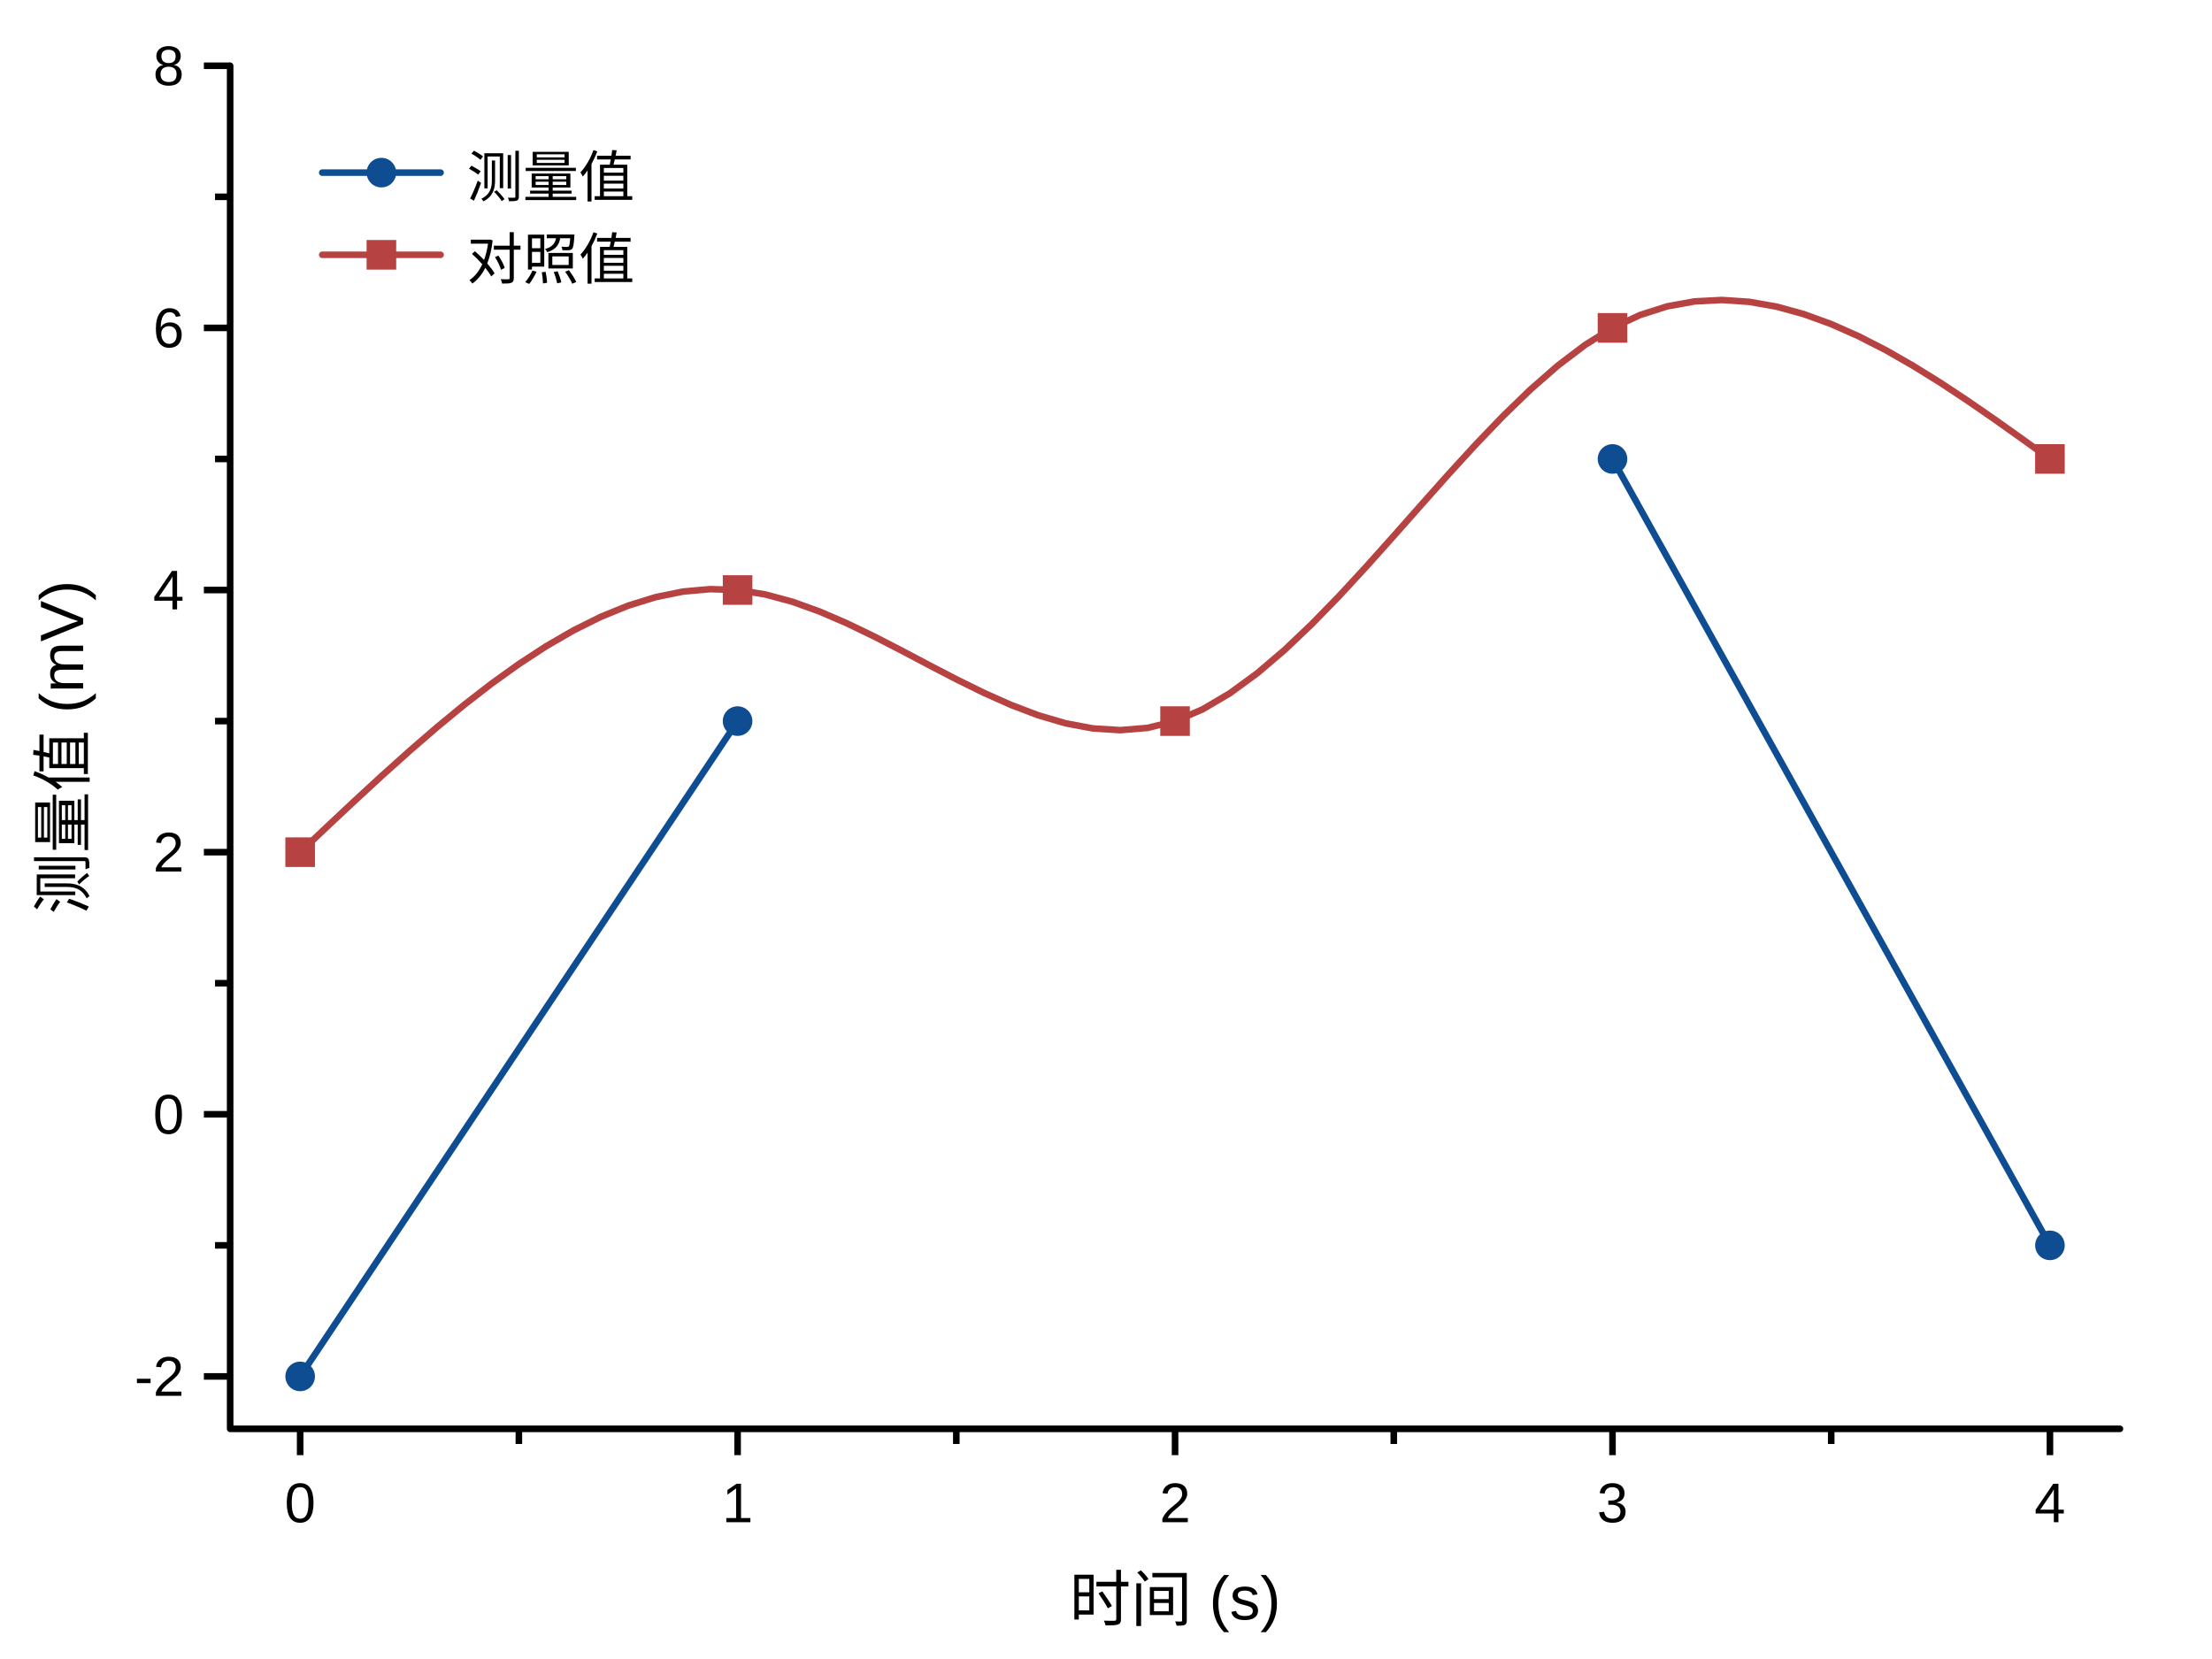
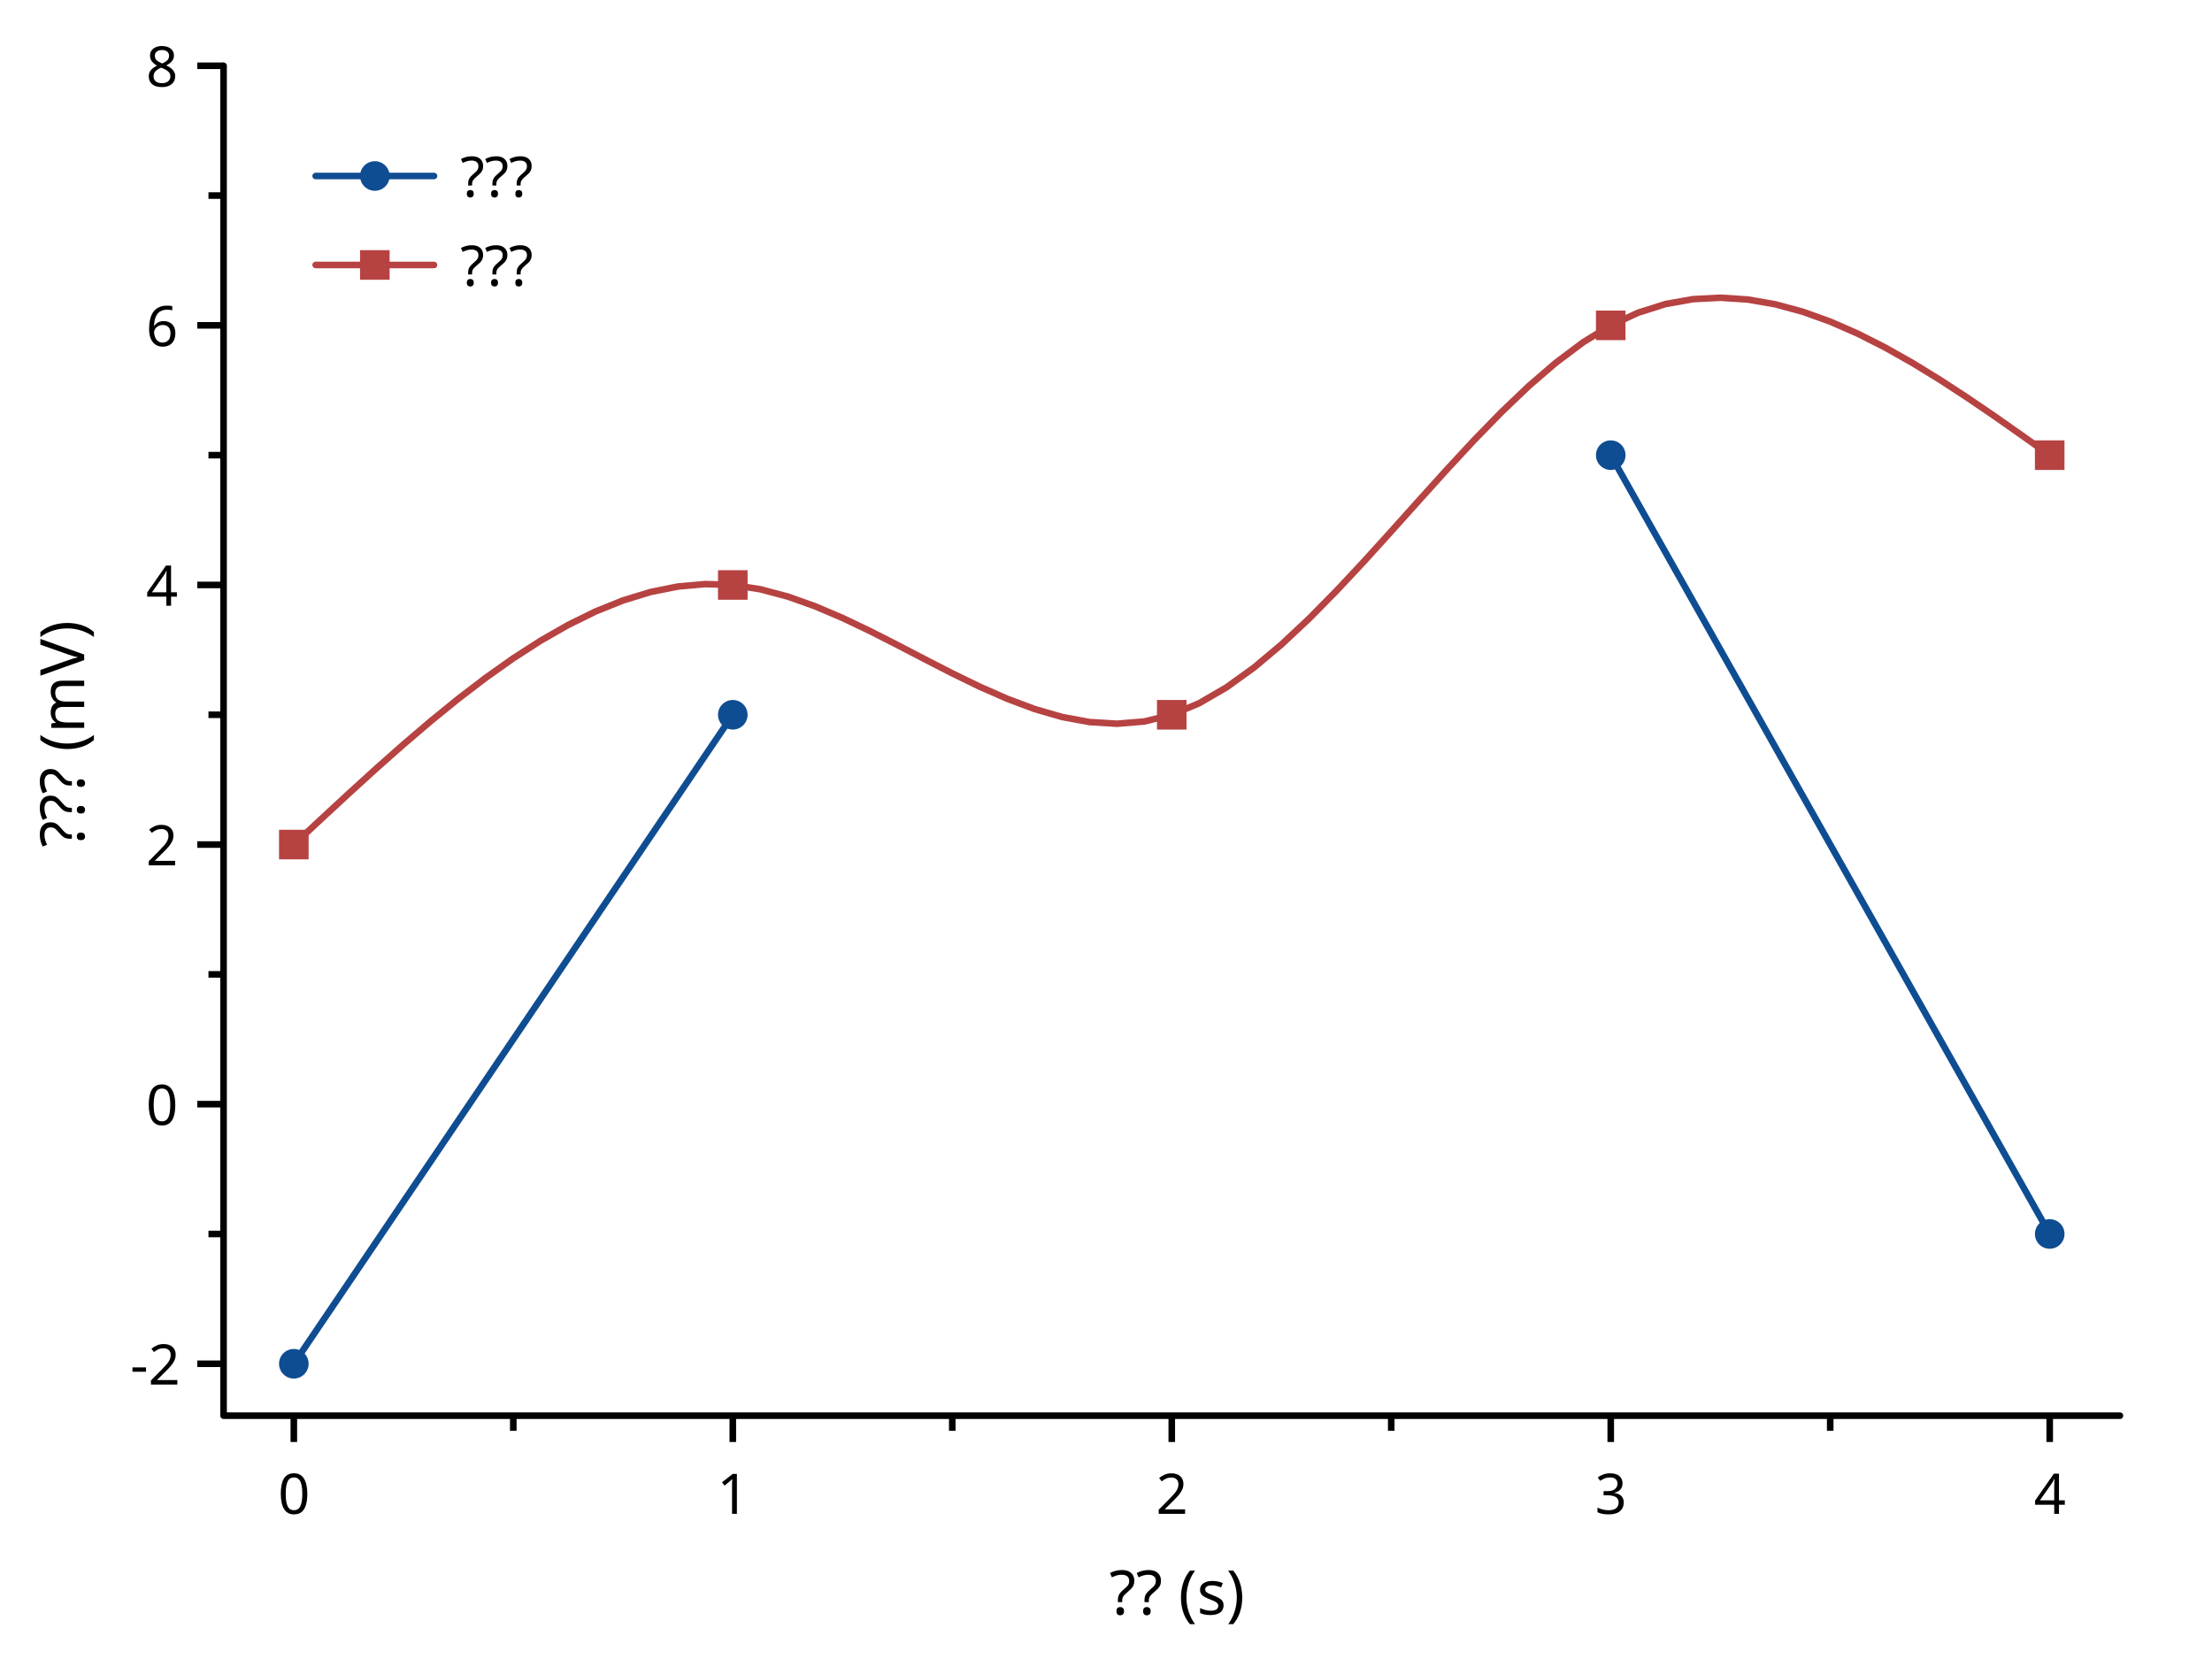
<svg xmlns="http://www.w3.org/2000/svg" width="210mm" height="157.5mm" viewBox="0 0 793.701 595.276" font-family="Arial, 'Microsoft YaHei', 'PingFang SC', 'Noto Sans CJK SC', sans-serif">
  <defs>
    <clipPath id="clip20">
-       <rect x="82.584" y="23.596" width="678.083" height="489.096" />
+       <rect x="80.225" y="23.596" width="680.442" height="484.377" />
    </clipPath>
  </defs>
  <rect x="0.00" y="0.00" width="793.70" height="595.28" fill="#ffffff" />
  <g clip-path="url(#clip20)">
-     <path d="M107.70,493.88L117.51,479.18L127.32,464.49L137.13,449.79L146.94,435.09L156.75,420.40L166.56,405.70L176.37,391.01L186.18,376.31L195.99,361.61L205.80,346.92L215.61,332.22L225.42,317.52L235.23,302.83L245.04,288.13L254.85,273.43L264.66,258.74" fill="none" stroke="#0f4d92" stroke-width="2.36" stroke-linejoin="round" stroke-linecap="round" />
-     <path d="M578.59,164.68L588.40,182.32L598.21,199.95L608.02,217.59L617.83,235.22L627.64,252.86L637.45,270.49L647.26,288.13L657.07,305.77L666.88,323.40L676.69,341.04L686.50,358.67L696.31,376.31L706.12,393.94L715.93,411.58L725.74,429.22L735.55,446.85" fill="none" stroke="#0f4d92" stroke-width="2.36" stroke-linejoin="round" stroke-linecap="round" />
-     <path d="M107.70,305.77L117.51,296.49L127.32,287.29L137.13,278.26L146.94,269.46L156.75,260.98L166.56,252.90L176.37,245.31L186.18,238.27L195.99,231.87L205.80,226.19L215.61,221.31L225.42,217.31L235.23,214.27L245.04,212.27L254.85,211.39L264.66,211.71L274.47,213.26L284.28,215.90L294.09,219.43L303.90,223.66L313.71,228.40L323.52,233.45L333.33,238.63L343.14,243.73L352.95,248.56L362.76,252.94L372.57,256.66L382.38,259.54L392.19,261.38L402.01,261.99L411.82,261.17L421.63,258.74L431.44,254.56L441.25,248.78L451.06,241.62L460.87,233.27L470.68,223.95L480.49,213.88L490.30,203.25L500.11,192.29L509.92,181.20L519.73,170.19L529.54,159.47L539.35,149.26L549.16,139.76L558.97,131.19L568.78,123.75L578.59,117.65L588.40,113.06L598.21,109.93L608.02,108.15L617.83,107.64L627.64,108.30L637.45,110.02L647.26,112.72L657.07,116.29L666.88,120.64L676.69,125.66L686.50,131.28L696.31,137.37L706.12,143.86L715.93,150.64L725.74,157.61L735.55,164.68" fill="none" stroke="#b64342" stroke-width="2.36" stroke-linejoin="round" stroke-linecap="round" />
+     <path d="M105.43,489.34L115.27,474.79L125.12,460.23L134.96,445.68L144.80,431.12L154.65,416.57L164.49,402.01L174.34,387.46L184.18,372.91L194.03,358.35L203.87,343.80L213.71,329.24L223.56,314.69L233.40,300.13L243.25,285.58L253.09,271.02L262.94,256.47" fill="none" stroke="#0f4d92" stroke-width="2.36" stroke-linejoin="round" stroke-linecap="round" />
+     <path d="M577.96,163.32L587.80,180.79L597.64,198.25L607.49,215.72L617.33,233.18L627.18,250.65L637.02,268.11L646.87,285.58L656.71,303.04L666.55,320.51L676.40,337.97L686.24,355.44L696.09,372.91L705.93,390.37L715.78,407.84L725.62,425.30L735.47,442.77" fill="none" stroke="#0f4d92" stroke-width="2.36" stroke-linejoin="round" stroke-linecap="round" />
+     <path d="M105.43,303.04L115.27,293.86L125.12,284.75L134.96,275.80L144.80,267.09L154.65,258.69L164.49,250.69L174.34,243.17L184.18,236.20L194.03,229.86L203.87,224.24L213.71,219.40L223.56,215.44L233.40,212.43L243.25,210.45L253.09,209.58L262.94,209.89L272.78,211.43L282.62,214.04L292.47,217.54L302.31,221.73L312.16,226.43L322.00,231.43L331.85,236.55L341.69,241.60L351.54,246.39L361.38,250.72L371.22,254.41L381.07,257.26L390.91,259.08L400.76,259.69L410.60,258.88L420.45,256.47L430.29,252.33L440.13,246.61L449.98,239.51L459.82,231.25L469.67,222.02L479.51,212.04L489.36,201.52L499.20,190.66L509.05,179.68L518.89,168.78L528.73,158.16L538.58,148.05L548.42,138.64L558.27,130.15L568.11,122.78L577.96,116.74L587.80,112.20L597.64,109.09L607.49,107.34L617.33,106.83L627.18,107.48L637.02,109.19L646.87,111.86L656.71,115.39L666.55,119.70L676.40,124.68L686.24,130.24L696.09,136.28L705.93,142.70L715.78,149.41L725.62,156.32L735.47,163.32" fill="none" stroke="#b64342" stroke-width="2.36" stroke-linejoin="round" stroke-linecap="round" />
  </g>
-   <path d="M102.39,493.88a5.31,5.31 0 1,0 10.62,0a5.31,5.31 0 1,0 -10.62,0M259.35,258.74a5.31,5.31 0 1,0 10.62,0a5.31,5.31 0 1,0 -10.62,0M573.28,164.68a5.31,5.31 0 1,0 10.62,0a5.31,5.31 0 1,0 -10.62,0M730.24,446.85a5.31,5.31 0 1,0 10.62,0a5.31,5.31 0 1,0 -10.62,0" fill="#0f4d92" />
-   <path d="M102.39,300.46L113.01,300.46L113.01,311.08L102.39,311.08zM259.35,206.40L269.97,206.40L269.97,217.02L259.35,217.02zM416.32,253.43L426.93,253.43L426.93,264.05L416.32,264.05zM573.28,112.34L583.90,112.34L583.90,122.96L573.28,122.96zM730.24,159.37L740.86,159.37L740.86,169.99L730.24,169.99z" fill="#b64342" />
-   <path d="M82.58,23.60L82.58,512.69L760.67,512.69" fill="none" stroke="#000000" stroke-width="2.36" stroke-linejoin="round" stroke-linecap="round" />
-   <text x="107.70" y="539.24" text-anchor="middle" dominant-baseline="central" font-size="20.056" fill="#000000">0</text>
-   <text x="264.66" y="539.24" text-anchor="middle" dominant-baseline="central" font-size="20.056" fill="#000000">1</text>
-   <text x="421.63" y="539.24" text-anchor="middle" dominant-baseline="central" font-size="20.056" fill="#000000">2</text>
-   <text x="578.59" y="539.24" text-anchor="middle" dominant-baseline="central" font-size="20.056" fill="#000000">3</text>
-   <text x="735.55" y="539.24" text-anchor="middle" dominant-baseline="central" font-size="20.056" fill="#000000">4</text>
-   <text x="66.07" y="493.88" text-anchor="end" dominant-baseline="central" font-size="20.056" fill="#000000">-2</text>
-   <text x="66.07" y="399.82" text-anchor="end" dominant-baseline="central" font-size="20.056" fill="#000000">0</text>
-   <text x="66.07" y="305.77" text-anchor="end" dominant-baseline="central" font-size="20.056" fill="#000000">2</text>
-   <text x="66.07" y="211.71" text-anchor="end" dominant-baseline="central" font-size="20.056" fill="#000000">4</text>
-   <text x="66.07" y="117.65" text-anchor="end" dominant-baseline="central" font-size="20.056" fill="#000000">6</text>
-   <text x="66.07" y="23.60" text-anchor="end" dominant-baseline="central" font-size="20.056" fill="#000000">8</text>
-   <path d="M107.70,512.69L107.70,522.13M264.66,512.69L264.66,522.13M421.63,512.69L421.63,522.13M578.59,512.69L578.59,522.13M735.55,512.69L735.55,522.13M186.18,512.69L186.18,518.12M343.14,512.69L343.14,518.12M500.11,512.69L500.11,518.12M657.07,512.69L657.07,518.12M82.58,493.88L73.15,493.88M82.58,399.82L73.15,399.82M82.58,305.77L73.15,305.77M82.58,211.71L73.15,211.71M82.58,117.65L73.15,117.65M82.58,23.60L73.15,23.60M82.58,446.85L77.16,446.85M82.58,352.79L77.16,352.79M82.58,258.74L77.16,258.74M82.58,164.68L77.16,164.68M82.58,70.62L77.16,70.62" fill="none" stroke="#000000" stroke-width="2.36" />
-   <text x="421.63" y="572.07" text-anchor="middle" dominant-baseline="central" font-size="22.015" fill="#000000">时间 (s)</text>
-   <text transform="translate(20.80,268.14) rotate(-90)" text-anchor="middle" dominant-baseline="central" font-size="22.015" fill="#000000">测量值 (mV)</text>
-   <rect x="106.18" y="42.47" width="140.39" height="68.43" fill="#ffffff" />
-   <path d="M115.62,61.94L158.09,61.94" fill="none" stroke="#0f4d92" stroke-width="2.36" stroke-linejoin="round" stroke-linecap="round" />
-   <path d="M131.54,61.94a5.31,5.31 0 1,0 10.62,0a5.31,5.31 0 1,0 -10.62,0" fill="#0f4d92" />
-   <text x="167.53" y="61.94" text-anchor="start" dominant-baseline="central" font-size="20.056" fill="#000000">测量值</text>
-   <path d="M115.62,91.43L158.09,91.43" fill="none" stroke="#b64342" stroke-width="2.36" stroke-linejoin="round" stroke-linecap="round" />
-   <path d="M131.54,86.12L142.16,86.12L142.16,96.74L131.54,96.74z" fill="#b64342" />
-   <text x="167.53" y="91.43" text-anchor="start" dominant-baseline="central" font-size="20.056" fill="#000000">对照值</text>
+   <path d="M100.12,489.34a5.31,5.31 0 1,0 10.62,0a5.31,5.31 0 1,0 -10.62,0M257.63,256.47a5.31,5.31 0 1,0 10.62,0a5.31,5.31 0 1,0 -10.62,0M572.65,163.32a5.31,5.31 0 1,0 10.62,0a5.31,5.31 0 1,0 -10.62,0M730.16,442.77a5.31,5.31 0 1,0 10.62,0a5.31,5.31 0 1,0 -10.62,0" fill="#0f4d92" />
+   <path d="M100.12,297.73L110.74,297.73L110.74,308.35L100.12,308.35zM257.63,204.59L268.25,204.59L268.25,215.20L257.63,215.20zM415.14,251.16L425.75,251.16L425.75,261.78L415.14,261.78zM572.65,111.44L583.26,111.44L583.26,122.05L572.65,122.05zM730.16,158.01L740.77,158.01L740.77,168.63L730.16,168.63z" fill="#b64342" />
+   <path d="M80.22,23.60L80.22,507.97L760.67,507.97" fill="none" stroke="#000000" stroke-width="2.36" stroke-linejoin="round" stroke-linecap="round" />
+   <g aria-label="0">
+     <text x="99.77" y="543.181" font-family="Ubuntu" font-size="20.056" font-weight="300" textLength="11.312" lengthAdjust="spacingAndGlyphs" xml:space="preserve" fill="#000000">0</text>
+   </g>
+   <g aria-label="1">
+     <text x="257.28" y="543.181" font-family="Ubuntu" font-size="20.056" font-weight="300" textLength="11.312" lengthAdjust="spacingAndGlyphs" xml:space="preserve" fill="#000000">1</text>
+   </g>
+   <g aria-label="2">
+     <text x="414.79" y="543.181" font-family="Ubuntu" font-size="20.056" font-weight="300" textLength="11.312" lengthAdjust="spacingAndGlyphs" xml:space="preserve" fill="#000000">2</text>
+   </g>
+   <g aria-label="3">
+     <text x="572.3" y="543.181" font-family="Ubuntu" font-size="20.056" font-weight="300" textLength="11.312" lengthAdjust="spacingAndGlyphs" xml:space="preserve" fill="#000000">3</text>
+   </g>
+   <g aria-label="4">
+     <text x="729.81" y="543.181" font-family="Ubuntu" font-size="20.056" font-weight="300" textLength="11.312" lengthAdjust="spacingAndGlyphs" xml:space="preserve" fill="#000000">4</text>
+   </g>
+   <g aria-label="-2">
+     <text x="46.74" y="496.793" font-family="Ubuntu" font-size="20.056" font-weight="300" textLength="16.968" lengthAdjust="spacingAndGlyphs" xml:space="preserve" fill="#000000">-2</text>
+   </g>
+   <g aria-label="0">
+     <text x="52.396" y="403.644" font-family="Ubuntu" font-size="20.056" font-weight="300" textLength="11.312" lengthAdjust="spacingAndGlyphs" xml:space="preserve" fill="#000000">0</text>
+   </g>
+   <g aria-label="2">
+     <text x="52.396" y="310.495" font-family="Ubuntu" font-size="20.056" font-weight="300" textLength="11.312" lengthAdjust="spacingAndGlyphs" xml:space="preserve" fill="#000000">2</text>
+   </g>
+   <g aria-label="4">
+     <text x="52.396" y="217.345" font-family="Ubuntu" font-size="20.056" font-weight="300" textLength="11.312" lengthAdjust="spacingAndGlyphs" xml:space="preserve" fill="#000000">4</text>
+   </g>
+   <g aria-label="6">
+     <text x="52.396" y="124.196" font-family="Ubuntu" font-size="20.056" font-weight="300" textLength="11.312" lengthAdjust="spacingAndGlyphs" xml:space="preserve" fill="#000000">6</text>
+   </g>
+   <g aria-label="8">
+     <text x="52.396" y="31.046" font-family="Ubuntu" font-size="20.056" font-weight="300" textLength="11.312" lengthAdjust="spacingAndGlyphs" xml:space="preserve" fill="#000000">8</text>
+   </g>
+   <path d="M105.43,507.97L105.43,517.41M262.94,507.97L262.94,517.41M420.45,507.97L420.45,517.41M577.96,507.97L577.96,517.41M735.47,507.97L735.47,517.41M184.18,507.97L184.18,513.40M341.69,507.97L341.69,513.40M499.20,507.97L499.20,513.40M656.71,507.97L656.71,513.40M80.22,489.34L70.79,489.34M80.22,396.19L70.79,396.19M80.22,303.04L70.79,303.04M80.22,209.89L70.79,209.89M80.22,116.74L70.79,116.74M80.22,23.60L70.79,23.60M80.22,442.77L74.80,442.77M80.22,349.62L74.80,349.62M80.22,256.47L74.80,256.47M80.22,163.32L74.80,163.32M80.22,70.17L74.80,70.17" fill="none" stroke="#000000" stroke-width="2.36" />
+   <g aria-label="时间 (s)">
+     <text x="398.035" y="579.287" font-family="Ubuntu" font-size="22.015" font-weight="300" textLength="44.822" lengthAdjust="spacingAndGlyphs" xml:space="preserve" fill="#000000">?? (s)</text>
+   </g>
+   <g aria-label="测量值 (mV)" transform="translate(22.03,265.78) rotate(-90)">
+     <text x="-38.25" y="8.178" font-family="Ubuntu" font-size="22.015" font-weight="300" textLength="76.501" lengthAdjust="spacingAndGlyphs" xml:space="preserve" fill="#000000">??? (mV)</text>
+   </g>
+   <rect x="103.82" y="42.47" width="103.09" height="73.28" fill="#ffffff" />
+   <path d="M113.26,63.15L155.73,63.15" fill="none" stroke="#0f4d92" stroke-width="2.36" stroke-linejoin="round" stroke-linecap="round" />
+   <path d="M129.19,63.15a5.31,5.31 0 1,0 10.62,0a5.31,5.31 0 1,0 -10.62,0" fill="#0f4d92" />
+   <g aria-label="测量值">
+     <text x="165.168" y="70.603" font-family="Ubuntu" font-size="20.056" font-weight="300" textLength="22.864" lengthAdjust="spacingAndGlyphs" xml:space="preserve" fill="#000000">???</text>
+   </g>
+   <path d="M113.26,95.07L155.73,95.07" fill="none" stroke="#b64342" stroke-width="2.36" stroke-linejoin="round" stroke-linecap="round" />
+   <path d="M129.19,89.76L139.80,89.76L139.80,100.38L129.19,100.38z" fill="#b64342" />
+   <g aria-label="对照值">
+     <text x="165.168" y="102.524" font-family="Ubuntu" font-size="20.056" font-weight="300" textLength="22.864" lengthAdjust="spacingAndGlyphs" xml:space="preserve" fill="#000000">???</text>
+   </g>
</svg>
